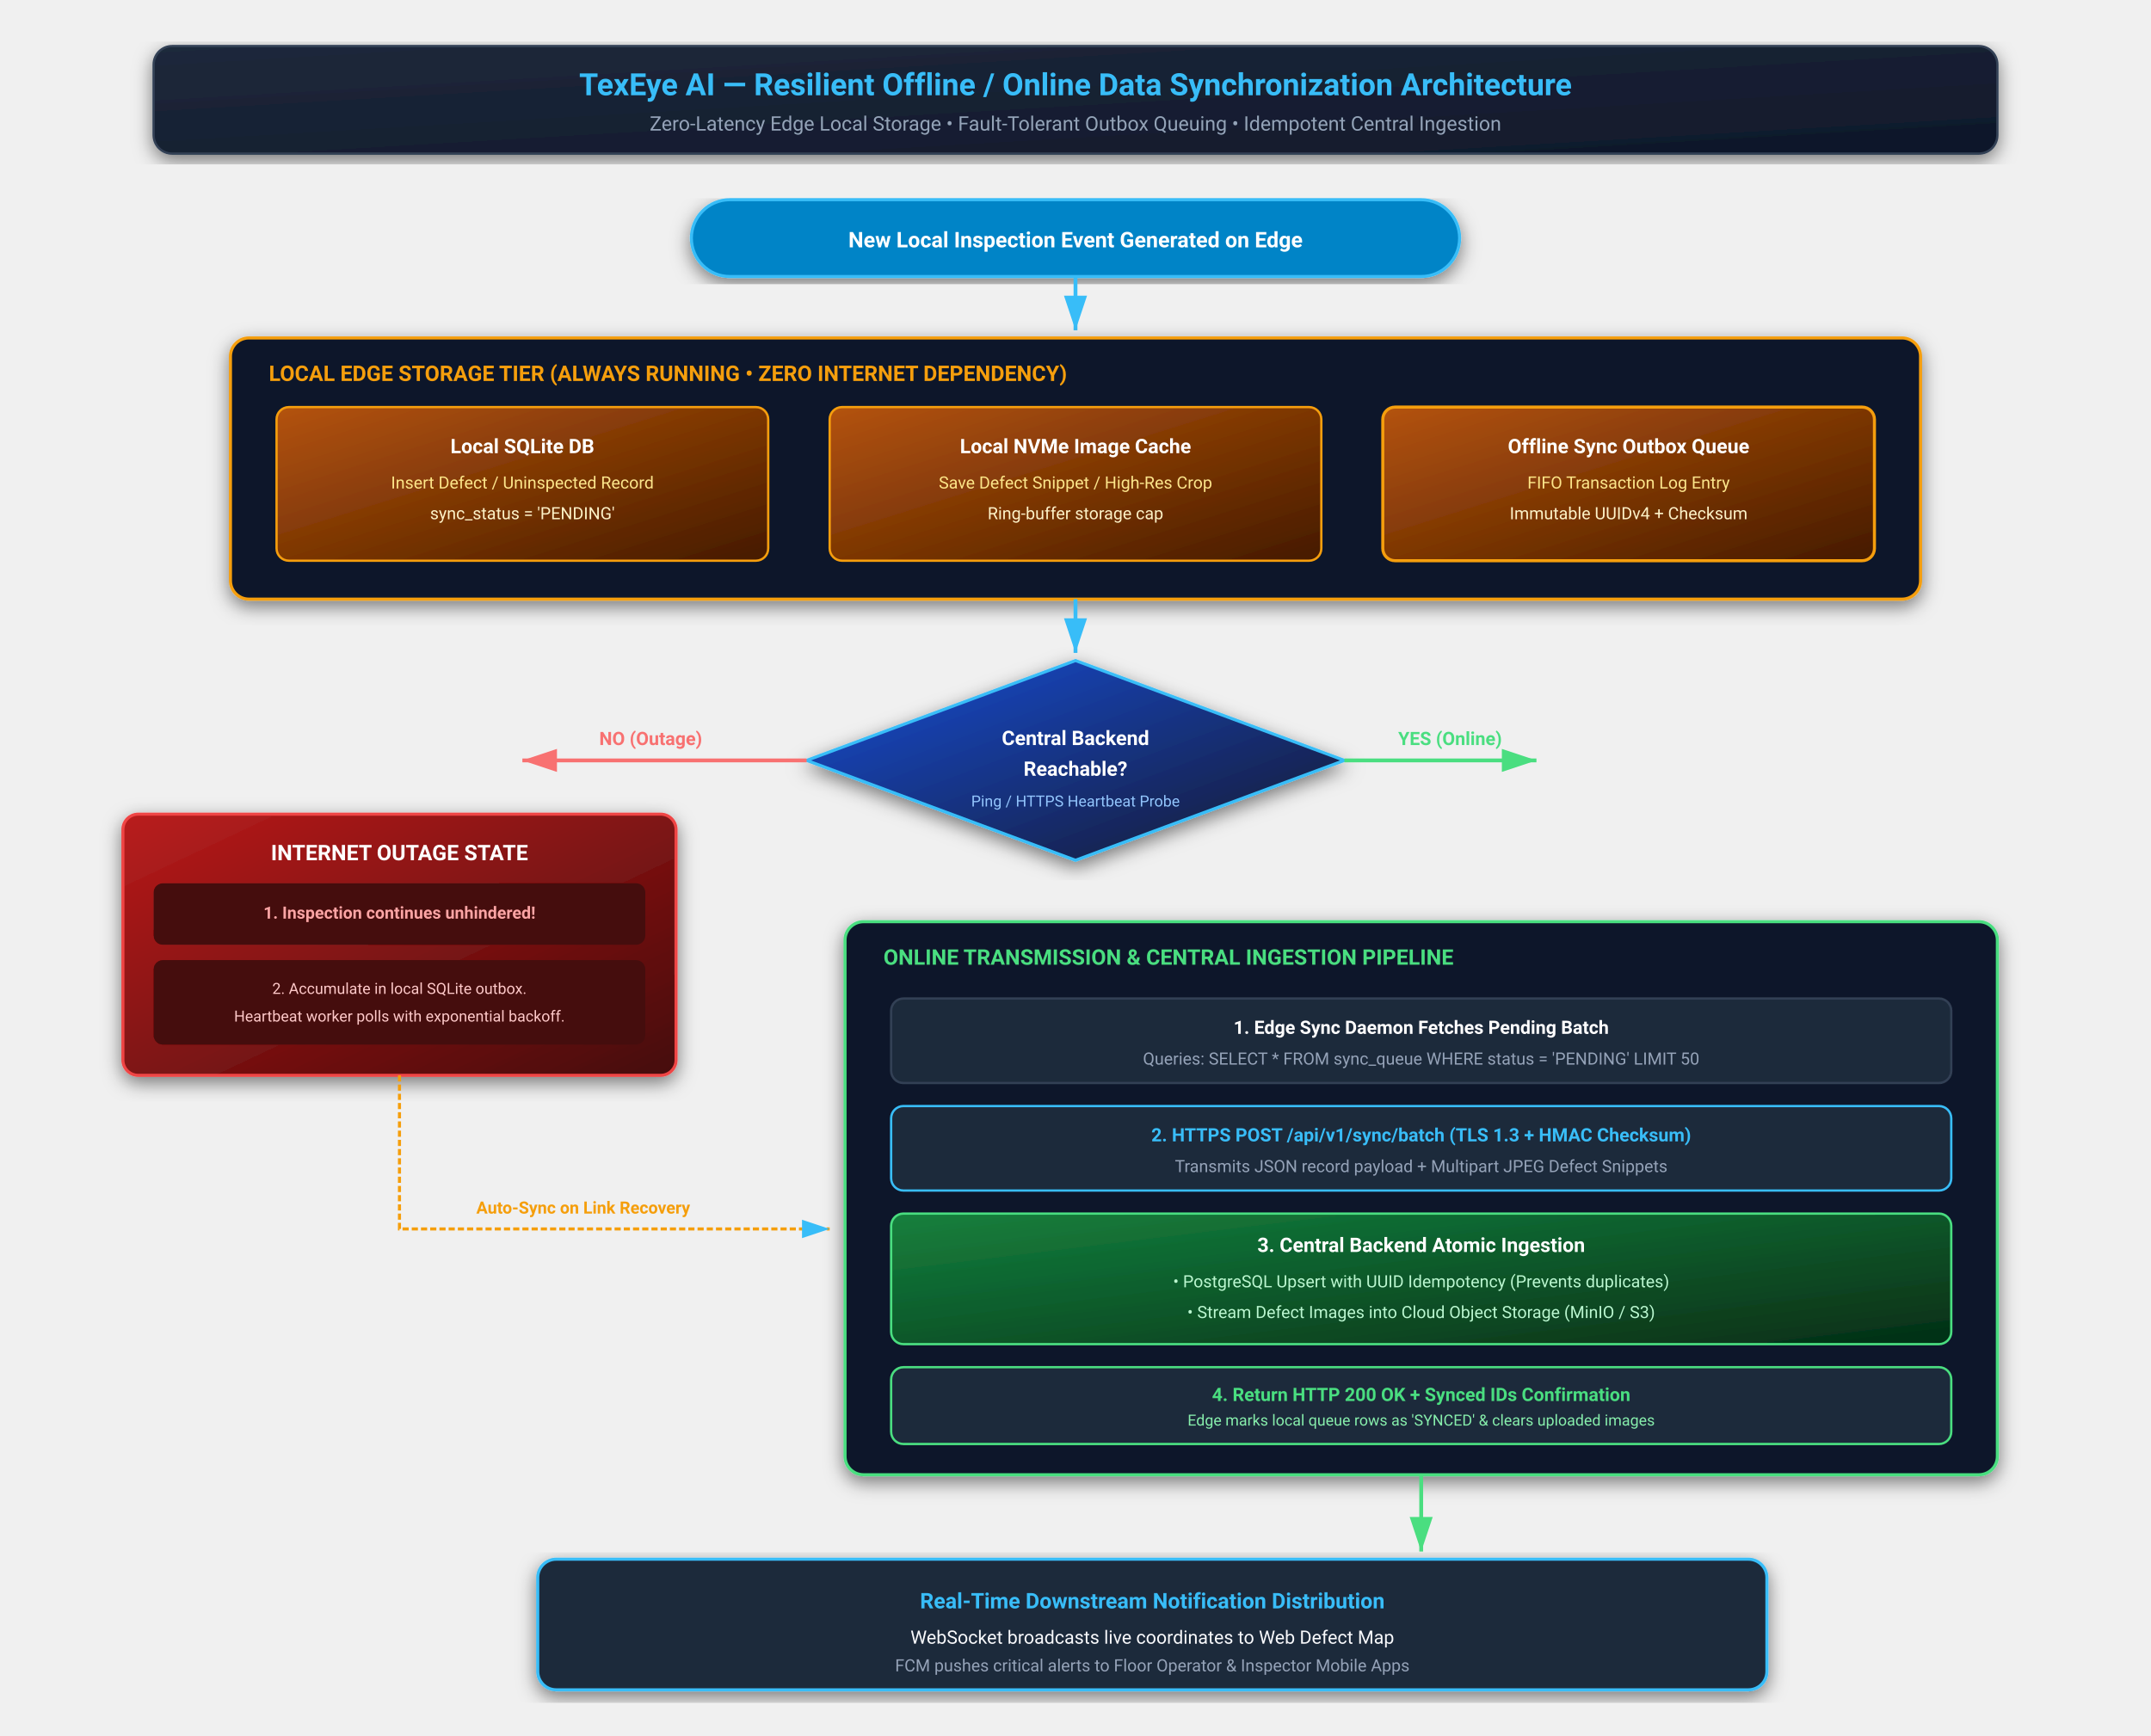
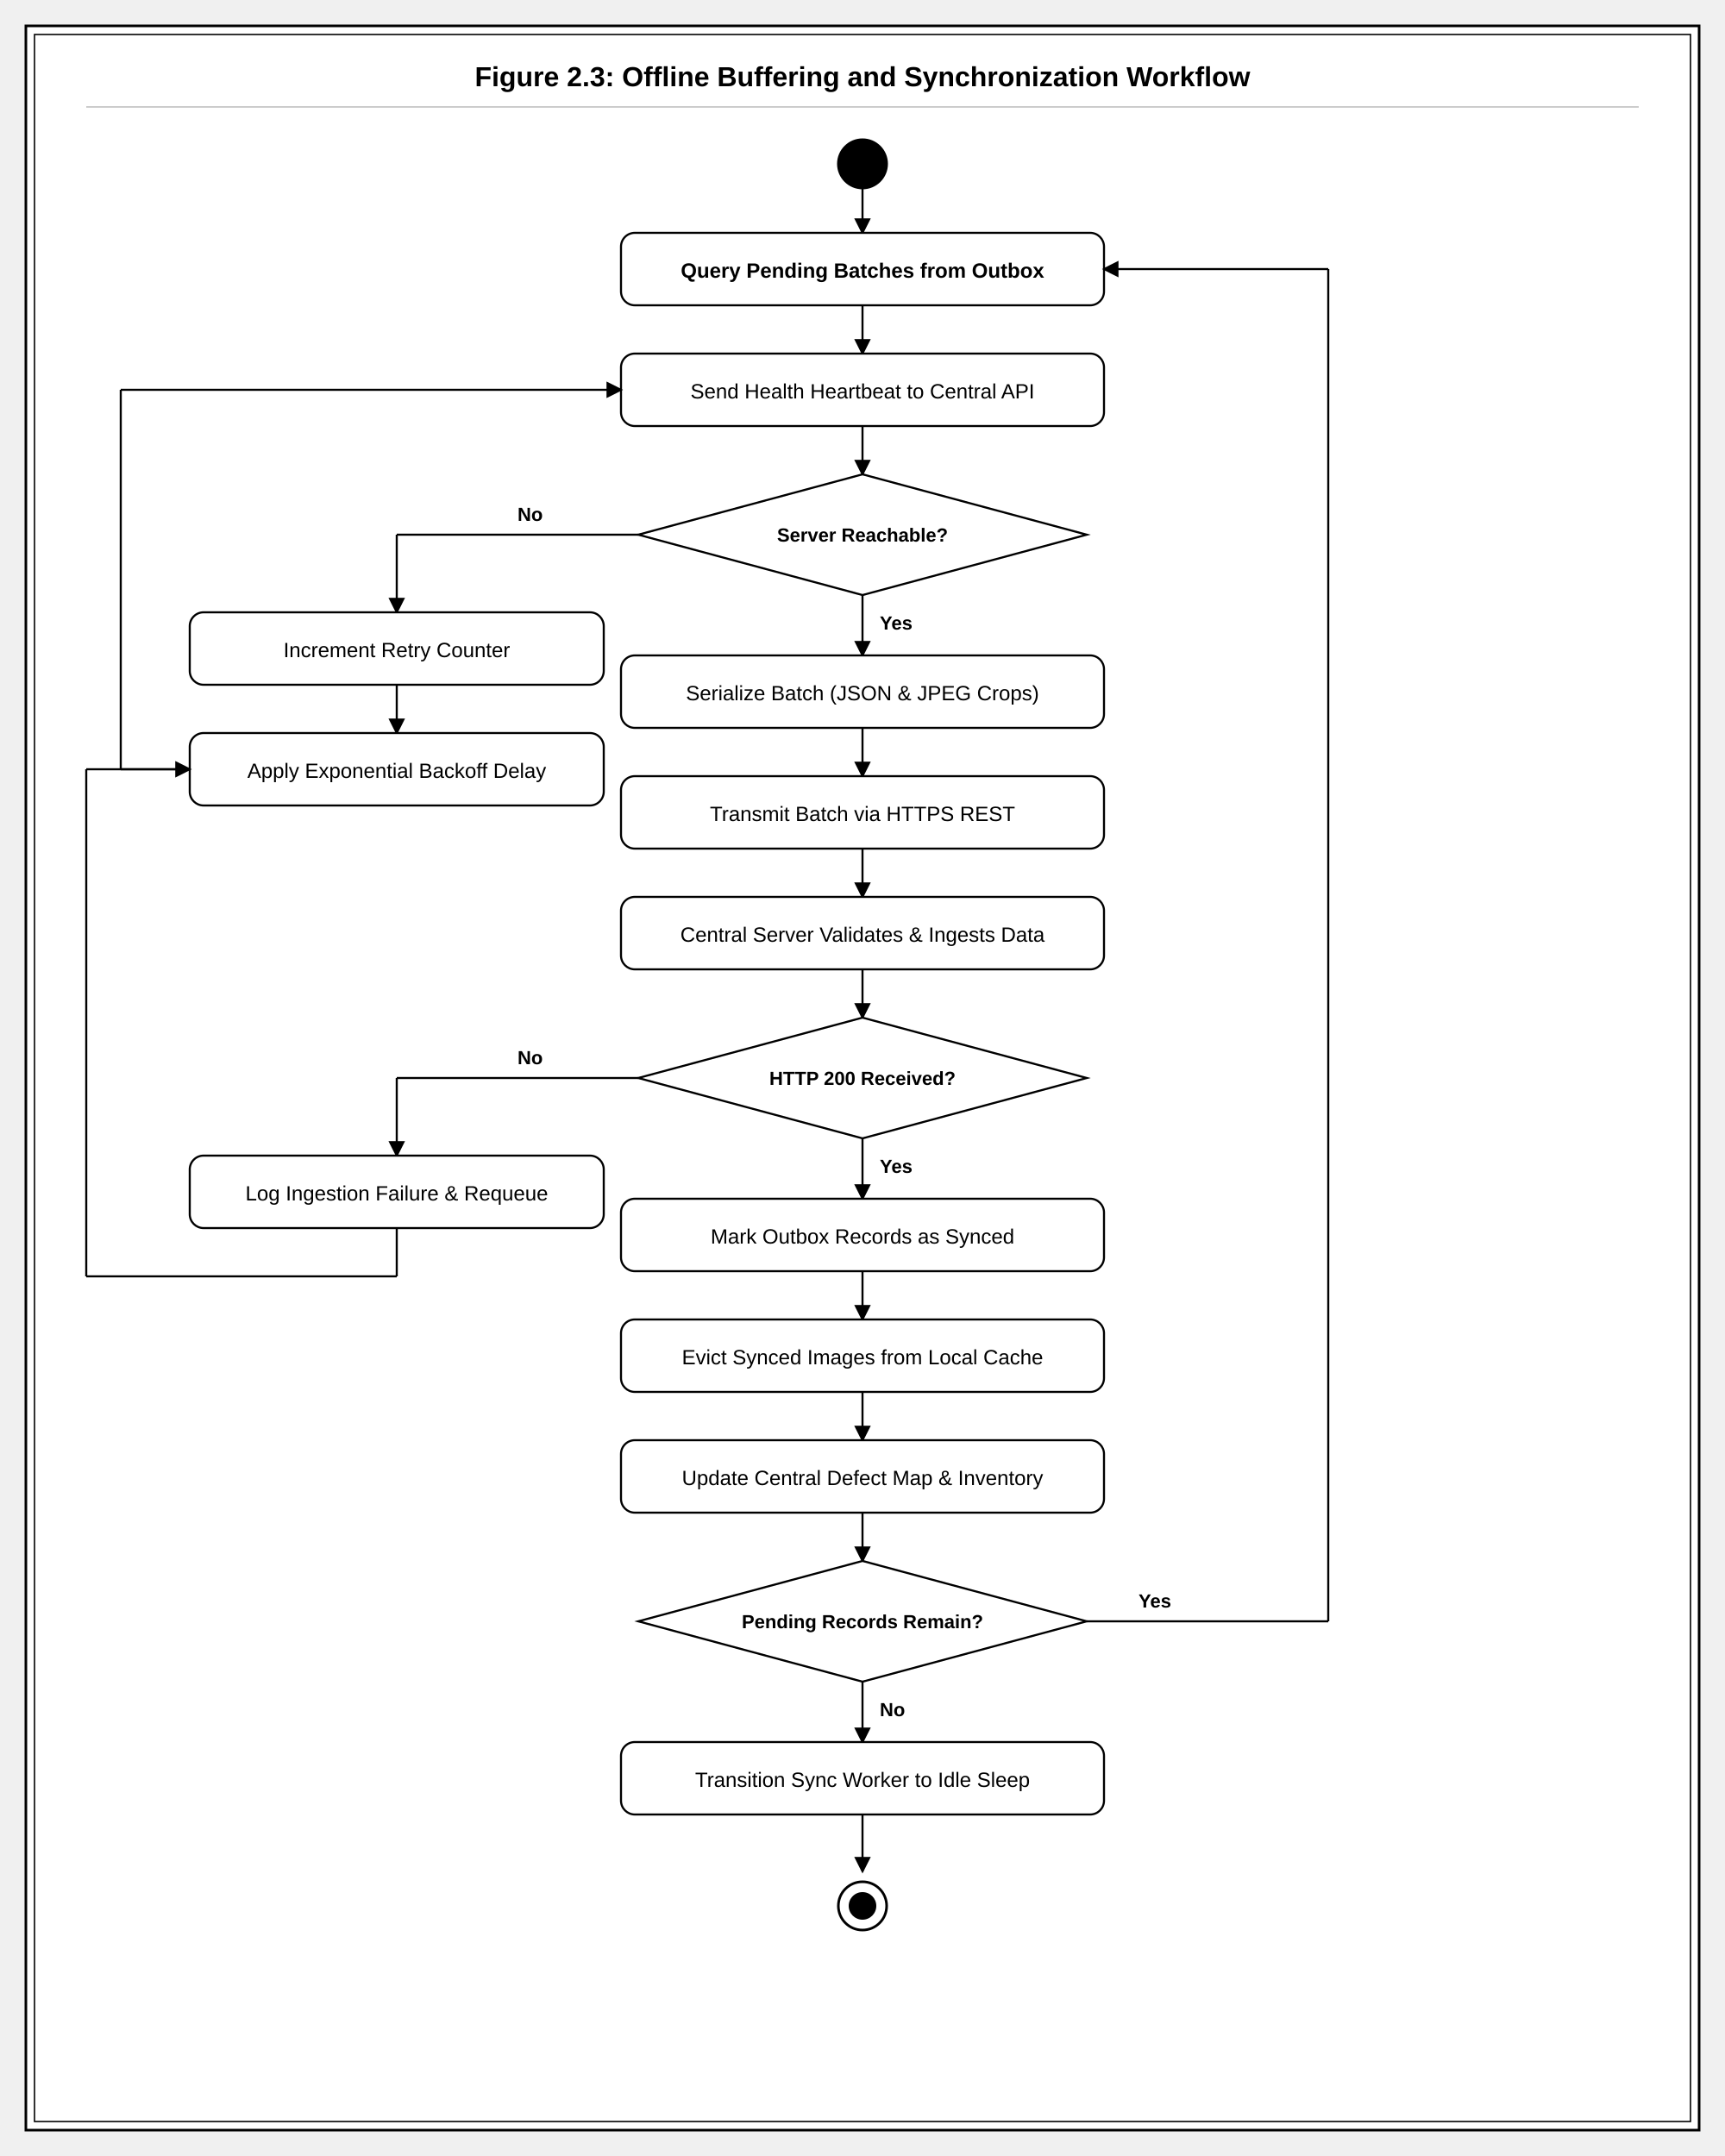
- <svg xmlns="http://www.w3.org/2000/svg" viewBox="0 0 1400 1130" width="100%" height="100%" style="background-color: #0b1120; font-family: -apple-system, BlinkMacSystemFont, 'Segoe UI', Roboto, Helvetica, Arial, sans-serif;">
+ <svg xmlns="http://www.w3.org/2000/svg" viewBox="0 0 1000 1250" width="100%" height="100%" style="background-color: #ffffff; font-family: Arial, Helvetica, sans-serif;">
  <defs>
-     <linearGradient id="headerGrad3" x1="0%" y1="0%" x2="100%" y2="100%">
-       <stop offset="0%" stop-color="#1e293b" />
-       <stop offset="100%" stop-color="#0f172a" />
-     </linearGradient>
-     <linearGradient id="amberGrad" x1="0%" y1="0%" x2="100%" y2="100%">
-       <stop offset="0%" stop-color="#b45309" />
-       <stop offset="100%" stop-color="#451a03" />
-     </linearGradient>
-     <linearGradient id="blueGrad3" x1="0%" y1="0%" x2="100%" y2="100%">
-       <stop offset="0%" stop-color="#1d4ed8" />
-       <stop offset="100%" stop-color="#0f172a" />
-     </linearGradient>
-     <linearGradient id="greenGrad3" x1="0%" y1="0%" x2="100%" y2="100%">
-       <stop offset="0%" stop-color="#15803d" />
-       <stop offset="100%" stop-color="#052e16" />
-     </linearGradient>
-     <linearGradient id="redGrad3" x1="0%" y1="0%" x2="100%" y2="100%">
-       <stop offset="0%" stop-color="#b91c1c" />
-       <stop offset="100%" stop-color="#450a0a" />
-     </linearGradient>
-     <filter id="shadow3" x="-10%" y="-10%" width="120%" height="120%">
-       <feDropShadow dx="0" dy="4" stdDeviation="6" flood-color="#000000" flood-opacity="0.5" />
-     </filter>
-     <marker id="arB" markerWidth="10" markerHeight="10" refX="9" refY="3" orient="auto">
-       <path d="M0,0 L0,6 L9,3 z" fill="#38bdf8" />
-     </marker>
-     <marker id="arG" markerWidth="10" markerHeight="10" refX="9" refY="3" orient="auto">
-       <path d="M0,0 L0,6 L9,3 z" fill="#4ade80" />
-     </marker>
-     <marker id="arR" markerWidth="10" markerHeight="10" refX="9" refY="3" orient="auto">
-       <path d="M0,0 L0,6 L9,3 z" fill="#f87171" />
+     <marker id="arrow" markerWidth="8" markerHeight="8" refX="7" refY="4" orient="auto">
+       <polygon points="0 0, 8 4, 0 8" fill="#000000" />
    </marker>
  </defs>
-   <g transform="translate(100, 30)" filter="url(#shadow3)">
-     <rect width="1200" height="70" rx="12" fill="url(#headerGrad3)" stroke="#334155" stroke-width="1.5" />
-     <text x="600" y="32" fill="#38bdf8" font-size="20" font-weight="bold" text-anchor="middle">TexEye AI — Resilient Offline / Online Data Synchronization Architecture</text>
-     <text x="600" y="55" fill="#94a3b8" font-size="13" text-anchor="middle">Zero-Latency Edge Local Storage • Fault-Tolerant Outbox Queuing • Idempotent Central Ingestion</text>
-   </g>
-   <g transform="translate(450, 130)" filter="url(#shadow3)">
-     <rect width="500" height="50" rx="25" fill="#0284c7" stroke="#38bdf8" stroke-width="2" />
-     <text x="250" y="31" fill="#ffffff" font-size="14" font-weight="bold" text-anchor="middle">New Local Inspection Event Generated on Edge</text>
-   </g>
-   <path d="M 700 180 L 700 215" stroke="#38bdf8" stroke-width="2.5" marker-end="url(#arB)" fill="none" />
-   <g transform="translate(150, 220)" filter="url(#shadow3)">
-     <rect width="1100" height="170" rx="12" fill="#0f172a" stroke="#f59e0b" stroke-width="2" />
-     <text x="25" y="28" fill="#f59e0b" font-size="14" font-weight="bold">LOCAL EDGE STORAGE TIER (ALWAYS RUNNING • ZERO INTERNET DEPENDENCY)</text>
-     <rect x="30" y="45" width="320" height="100" rx="8" fill="url(#amberGrad)" stroke="#f59e0b" stroke-width="1.5" />
-     <text x="190" y="75" fill="#ffffff" font-size="13" font-weight="bold" text-anchor="middle">Local SQLite DB</text>
-     <text x="190" y="98" fill="#fde68a" font-size="11" text-anchor="middle">Insert Defect / Uninspected Record</text>
-     <text x="190" y="118" fill="#fef3c7" font-size="11" text-anchor="middle">sync_status = 'PENDING'</text>
-     <rect x="390" y="45" width="320" height="100" rx="8" fill="url(#amberGrad)" stroke="#f59e0b" stroke-width="1.5" />
-     <text x="550" y="75" fill="#ffffff" font-size="13" font-weight="bold" text-anchor="middle">Local NVMe Image Cache</text>
-     <text x="550" y="98" fill="#fde68a" font-size="11" text-anchor="middle">Save Defect Snippet / High-Res Crop</text>
-     <text x="550" y="118" fill="#fef3c7" font-size="11" text-anchor="middle">Ring-buffer storage cap</text>
-     <rect x="750" y="45" width="320" height="100" rx="8" fill="url(#amberGrad)" stroke="#f59e0b" stroke-width="2" />
-     <text x="910" y="75" fill="#ffffff" font-size="13" font-weight="bold" text-anchor="middle">Offline Sync Outbox Queue</text>
-     <text x="910" y="98" fill="#fde68a" font-size="11" text-anchor="middle">FIFO Transaction Log Entry</text>
-     <text x="910" y="118" fill="#fef3c7" font-size="11" text-anchor="middle">Immutable UUIDv4 + Checksum</text>
-   </g>
-   <path d="M 700 390 L 700 425" stroke="#38bdf8" stroke-width="2.5" marker-end="url(#arB)" fill="none" />
-   <g transform="translate(525, 430)" filter="url(#shadow3)">
-     <polygon points="175,0 350,65 175,130 0,65" fill="url(#blueGrad3)" stroke="#38bdf8" stroke-width="2" />
-     <text x="175" y="55" fill="#ffffff" font-size="13" font-weight="bold" text-anchor="middle">Central Backend</text>
-     <text x="175" y="75" fill="#ffffff" font-size="13" font-weight="bold" text-anchor="middle">Reachable?</text>
-     <text x="175" y="95" fill="#93c5fd" font-size="10" text-anchor="middle">Ping / HTTPS Heartbeat Probe</text>
-   </g>
-   <path d="M 525 495 L 340 495" stroke="#f87171" stroke-width="2.5" marker-end="url(#arR)" fill="none" />
-   <text x="390" y="485" fill="#f87171" font-size="12" font-weight="bold">NO (Outage)</text>
-   <g transform="translate(80, 530)" filter="url(#shadow3)">
-     <rect width="360" height="170" rx="10" fill="url(#redGrad3)" stroke="#ef4444" stroke-width="2" />
-     <text x="180" y="30" fill="#ffffff" font-size="14" font-weight="bold" text-anchor="middle">INTERNET OUTAGE STATE</text>
-     <rect x="20" y="45" width="320" height="40" rx="6" fill="#450a0a" />
-     <text x="180" y="68" fill="#fca5a5" font-size="11" font-weight="bold" text-anchor="middle">1. Inspection continues unhindered!</text>
-     <rect x="20" y="95" width="320" height="55" rx="6" fill="#450a0a" />
-     <text x="180" y="117" fill="#fecaca" font-size="10" text-anchor="middle">2. Accumulate in local SQLite outbox.</text>
-     <text x="180" y="135" fill="#fecaca" font-size="10" text-anchor="middle">Heartbeat worker polls with exponential backoff.</text>
-   </g>
-   <path d="M 875 495 L 1000 495" stroke="#4ade80" stroke-width="2.5" marker-end="url(#arG)" fill="none" />
-   <text x="910" y="485" fill="#4ade80" font-size="12" font-weight="bold">YES (Online)</text>
-   <g transform="translate(550, 600)" filter="url(#shadow3)">
-     <rect width="750" height="360" rx="12" fill="#0f172a" stroke="#4ade80" stroke-width="2" />
-     <text x="25" y="28" fill="#4ade80" font-size="14" font-weight="bold">ONLINE TRANSMISSION &amp; CENTRAL INGESTION PIPELINE</text>
-     <rect x="30" y="50" width="690" height="55" rx="8" fill="#1e293b" stroke="#334155" stroke-width="1.5" />
-     <text x="375" y="73" fill="#ffffff" font-size="12" font-weight="bold" text-anchor="middle">1. Edge Sync Daemon Fetches Pending Batch</text>
-     <text x="375" y="93" fill="#94a3b8" font-size="11" text-anchor="middle">Queries: SELECT * FROM sync_queue WHERE status = 'PENDING' LIMIT 50</text>
-     <rect x="30" y="120" width="690" height="55" rx="8" fill="#1e293b" stroke="#38bdf8" stroke-width="1.5" />
-     <text x="375" y="143" fill="#38bdf8" font-size="12" font-weight="bold" text-anchor="middle">2. HTTPS POST /api/v1/sync/batch (TLS 1.3 + HMAC Checksum)</text>
-     <text x="375" y="163" fill="#94a3b8" font-size="11" text-anchor="middle">Transmits JSON record payload + Multipart JPEG Defect Snippets</text>
-     <rect x="30" y="190" width="690" height="85" rx="8" fill="url(#greenGrad3)" stroke="#4ade80" stroke-width="1.5" />
-     <text x="375" y="215" fill="#ffffff" font-size="13" font-weight="bold" text-anchor="middle">3. Central Backend Atomic Ingestion</text>
-     <text x="375" y="238" fill="#bbf7d0" font-size="11" text-anchor="middle">• PostgreSQL Upsert with UUID Idempotency (Prevents duplicates)</text>
-     <text x="375" y="258" fill="#bbf7d0" font-size="11" text-anchor="middle">• Stream Defect Images into Cloud Object Storage (MinIO / S3)</text>
-     <rect x="30" y="290" width="690" height="50" rx="8" fill="#1e293b" stroke="#4ade80" stroke-width="1.5" />
-     <text x="375" y="312" fill="#4ade80" font-size="12" font-weight="bold" text-anchor="middle">4. Return HTTP 200 OK + Synced IDs Confirmation</text>
-     <text x="375" y="328" fill="#86efac" font-size="10" text-anchor="middle">Edge marks local queue rows as 'SYNCED' &amp; clears uploaded images</text>
-   </g>
-   <path d="M 260 700 L 260 800 L 540 800" stroke="#f59e0b" stroke-width="2" stroke-dasharray="4 2" marker-end="url(#arB)" fill="none" />
-   <text x="310" y="790" fill="#f59e0b" font-size="11" font-weight="bold">Auto-Sync on Link Recovery</text>
-   <path d="M 925 960 L 925 1010" stroke="#4ade80" stroke-width="2.5" marker-end="url(#arG)" fill="none" />
-   <g transform="translate(350, 1015)" filter="url(#shadow3)">
-     <rect width="800" height="85" rx="12" fill="#1e293b" stroke="#38bdf8" stroke-width="2" />
-     <text x="400" y="32" fill="#38bdf8" font-size="14" font-weight="bold" text-anchor="middle">Real-Time Downstream Notification Distribution</text>
-     <text x="400" y="55" fill="#f8fafc" font-size="12" text-anchor="middle">WebSocket broadcasts live coordinates to Web Defect Map</text>
-     <text x="400" y="73" fill="#94a3b8" font-size="11" text-anchor="middle">FCM pushes critical alerts to Floor Operator &amp; Inspector Mobile Apps</text>
-   </g>
+   <rect x="15" y="15" width="970" height="1220" fill="#ffffff" stroke="#000000" stroke-width="1.5" />
+   <rect x="20" y="20" width="960" height="1210" fill="none" stroke="#000000" stroke-width="0.8" />
+   <text x="500" y="50" fill="#000000" font-size="16" font-weight="bold" text-anchor="middle">Figure 2.3: Offline Buffering and Synchronization Workflow</text>
+   <line x1="50" y1="62" x2="950" y2="62" stroke="#cccccc" stroke-width="1" />
+   <circle cx="500" cy="95" r="14" fill="#000000" stroke="#000000" stroke-width="1.5" />
+   <line x1="500" y1="109" x2="500" y2="135" stroke="#000000" stroke-width="1.2" marker-end="url(#arrow)" />
+   <rect x="360" y="135" width="280" height="42" rx="8" fill="#ffffff" stroke="#000000" stroke-width="1.2" />
+   <text x="500" y="161" fill="#000000" font-size="12" font-weight="bold" text-anchor="middle">Query Pending Batches from Outbox</text>
+   <line x1="500" y1="177" x2="500" y2="205" stroke="#000000" stroke-width="1.2" marker-end="url(#arrow)" />
+   <rect x="360" y="205" width="280" height="42" rx="8" fill="#ffffff" stroke="#000000" stroke-width="1.2" />
+   <text x="500" y="231" fill="#000000" font-size="12" text-anchor="middle">Send Health Heartbeat to Central API</text>
+   <line x1="500" y1="247" x2="500" y2="275" stroke="#000000" stroke-width="1.2" marker-end="url(#arrow)" />
+   <polygon points="500 275, 630 310, 500 345, 370 310" fill="#ffffff" stroke="#000000" stroke-width="1.2" />
+   <text x="500" y="314" fill="#000000" font-size="11" font-weight="bold" text-anchor="middle">Server Reachable?</text>
+   <line x1="370" y1="310" x2="230" y2="310" stroke="#000000" stroke-width="1.2" />
+   <line x1="230" y1="310" x2="230" y2="355" stroke="#000000" stroke-width="1.2" marker-end="url(#arrow)" />
+   <text x="300" y="302" fill="#000000" font-size="11" font-weight="bold">No</text>
+   <rect x="110" y="355" width="240" height="42" rx="8" fill="#ffffff" stroke="#000000" stroke-width="1.2" />
+   <text x="230" y="381" fill="#000000" font-size="12" text-anchor="middle">Increment Retry Counter</text>
+   <line x1="230" y1="397" x2="230" y2="425" stroke="#000000" stroke-width="1.2" marker-end="url(#arrow)" />
+   <rect x="110" y="425" width="240" height="42" rx="8" fill="#ffffff" stroke="#000000" stroke-width="1.2" />
+   <text x="230" y="451" fill="#000000" font-size="12" text-anchor="middle">Apply Exponential Backoff Delay</text>
+   <line x1="110" y1="446" x2="70" y2="446" stroke="#000000" stroke-width="1.2" />
+   <line x1="70" y1="446" x2="70" y2="226" stroke="#000000" stroke-width="1.2" />
+   <line x1="70" y1="226" x2="360" y2="226" stroke="#000000" stroke-width="1.2" marker-end="url(#arrow)" />
+   <line x1="500" y1="345" x2="500" y2="380" stroke="#000000" stroke-width="1.2" marker-end="url(#arrow)" />
+   <text x="510" y="365" fill="#000000" font-size="11" font-weight="bold">Yes</text>
+   <rect x="360" y="380" width="280" height="42" rx="8" fill="#ffffff" stroke="#000000" stroke-width="1.2" />
+   <text x="500" y="406" fill="#000000" font-size="12" text-anchor="middle">Serialize Batch (JSON &amp; JPEG Crops)</text>
+   <line x1="500" y1="422" x2="500" y2="450" stroke="#000000" stroke-width="1.2" marker-end="url(#arrow)" />
+   <rect x="360" y="450" width="280" height="42" rx="8" fill="#ffffff" stroke="#000000" stroke-width="1.2" />
+   <text x="500" y="476" fill="#000000" font-size="12" text-anchor="middle">Transmit Batch via HTTPS REST</text>
+   <line x1="500" y1="492" x2="500" y2="520" stroke="#000000" stroke-width="1.2" marker-end="url(#arrow)" />
+   <rect x="360" y="520" width="280" height="42" rx="8" fill="#ffffff" stroke="#000000" stroke-width="1.2" />
+   <text x="500" y="546" fill="#000000" font-size="12" text-anchor="middle">Central Server Validates &amp; Ingests Data</text>
+   <line x1="500" y1="562" x2="500" y2="590" stroke="#000000" stroke-width="1.2" marker-end="url(#arrow)" />
+   <polygon points="500 590, 630 625, 500 660, 370 625" fill="#ffffff" stroke="#000000" stroke-width="1.2" />
+   <text x="500" y="629" fill="#000000" font-size="11" font-weight="bold" text-anchor="middle">HTTP 200 Received?</text>
+   <line x1="370" y1="625" x2="230" y2="625" stroke="#000000" stroke-width="1.2" />
+   <line x1="230" y1="625" x2="230" y2="670" stroke="#000000" stroke-width="1.2" marker-end="url(#arrow)" />
+   <text x="300" y="617" fill="#000000" font-size="11" font-weight="bold">No</text>
+   <rect x="110" y="670" width="240" height="42" rx="8" fill="#ffffff" stroke="#000000" stroke-width="1.2" />
+   <text x="230" y="696" fill="#000000" font-size="12" text-anchor="middle">Log Ingestion Failure &amp; Requeue</text>
+   <line x1="230" y1="712" x2="230" y2="740" stroke="#000000" stroke-width="1.2" />
+   <line x1="230" y1="740" x2="50" y2="740" stroke="#000000" stroke-width="1.2" />
+   <line x1="50" y1="740" x2="50" y2="446" stroke="#000000" stroke-width="1.2" />
+   <line x1="50" y1="446" x2="110" y2="446" stroke="#000000" stroke-width="1.2" marker-end="url(#arrow)" />
+   <line x1="500" y1="660" x2="500" y2="695" stroke="#000000" stroke-width="1.2" marker-end="url(#arrow)" />
+   <text x="510" y="680" fill="#000000" font-size="11" font-weight="bold">Yes</text>
+   <rect x="360" y="695" width="280" height="42" rx="8" fill="#ffffff" stroke="#000000" stroke-width="1.2" />
+   <text x="500" y="721" fill="#000000" font-size="12" text-anchor="middle">Mark Outbox Records as Synced</text>
+   <line x1="500" y1="737" x2="500" y2="765" stroke="#000000" stroke-width="1.2" marker-end="url(#arrow)" />
+   <rect x="360" y="765" width="280" height="42" rx="8" fill="#ffffff" stroke="#000000" stroke-width="1.2" />
+   <text x="500" y="791" fill="#000000" font-size="12" text-anchor="middle">Evict Synced Images from Local Cache</text>
+   <line x1="500" y1="807" x2="500" y2="835" stroke="#000000" stroke-width="1.2" marker-end="url(#arrow)" />
+   <rect x="360" y="835" width="280" height="42" rx="8" fill="#ffffff" stroke="#000000" stroke-width="1.2" />
+   <text x="500" y="861" fill="#000000" font-size="12" text-anchor="middle">Update Central Defect Map &amp; Inventory</text>
+   <line x1="500" y1="877" x2="500" y2="905" stroke="#000000" stroke-width="1.2" marker-end="url(#arrow)" />
+   <polygon points="500 905, 630 940, 500 975, 370 940" fill="#ffffff" stroke="#000000" stroke-width="1.2" />
+   <text x="500" y="944" fill="#000000" font-size="11" font-weight="bold" text-anchor="middle">Pending Records Remain?</text>
+   <line x1="630" y1="940" x2="770" y2="940" stroke="#000000" stroke-width="1.2" />
+   <line x1="770" y1="940" x2="770" y2="156" stroke="#000000" stroke-width="1.2" />
+   <line x1="770" y1="156" x2="640" y2="156" stroke="#000000" stroke-width="1.2" marker-end="url(#arrow)" />
+   <text x="660" y="932" fill="#000000" font-size="11" font-weight="bold">Yes</text>
+   <line x1="500" y1="975" x2="500" y2="1010" stroke="#000000" stroke-width="1.2" marker-end="url(#arrow)" />
+   <text x="510" y="995" fill="#000000" font-size="11" font-weight="bold">No</text>
+   <rect x="360" y="1010" width="280" height="42" rx="8" fill="#ffffff" stroke="#000000" stroke-width="1.2" />
+   <text x="500" y="1036" fill="#000000" font-size="12" text-anchor="middle">Transition Sync Worker to Idle Sleep</text>
+   <line x1="500" y1="1052" x2="500" y2="1085" stroke="#000000" stroke-width="1.2" marker-end="url(#arrow)" />
+   <circle cx="500" cy="1105" r="14" fill="#ffffff" stroke="#000000" stroke-width="1.5" />
+   <circle cx="500" cy="1105" r="8" fill="#000000" />
</svg>
